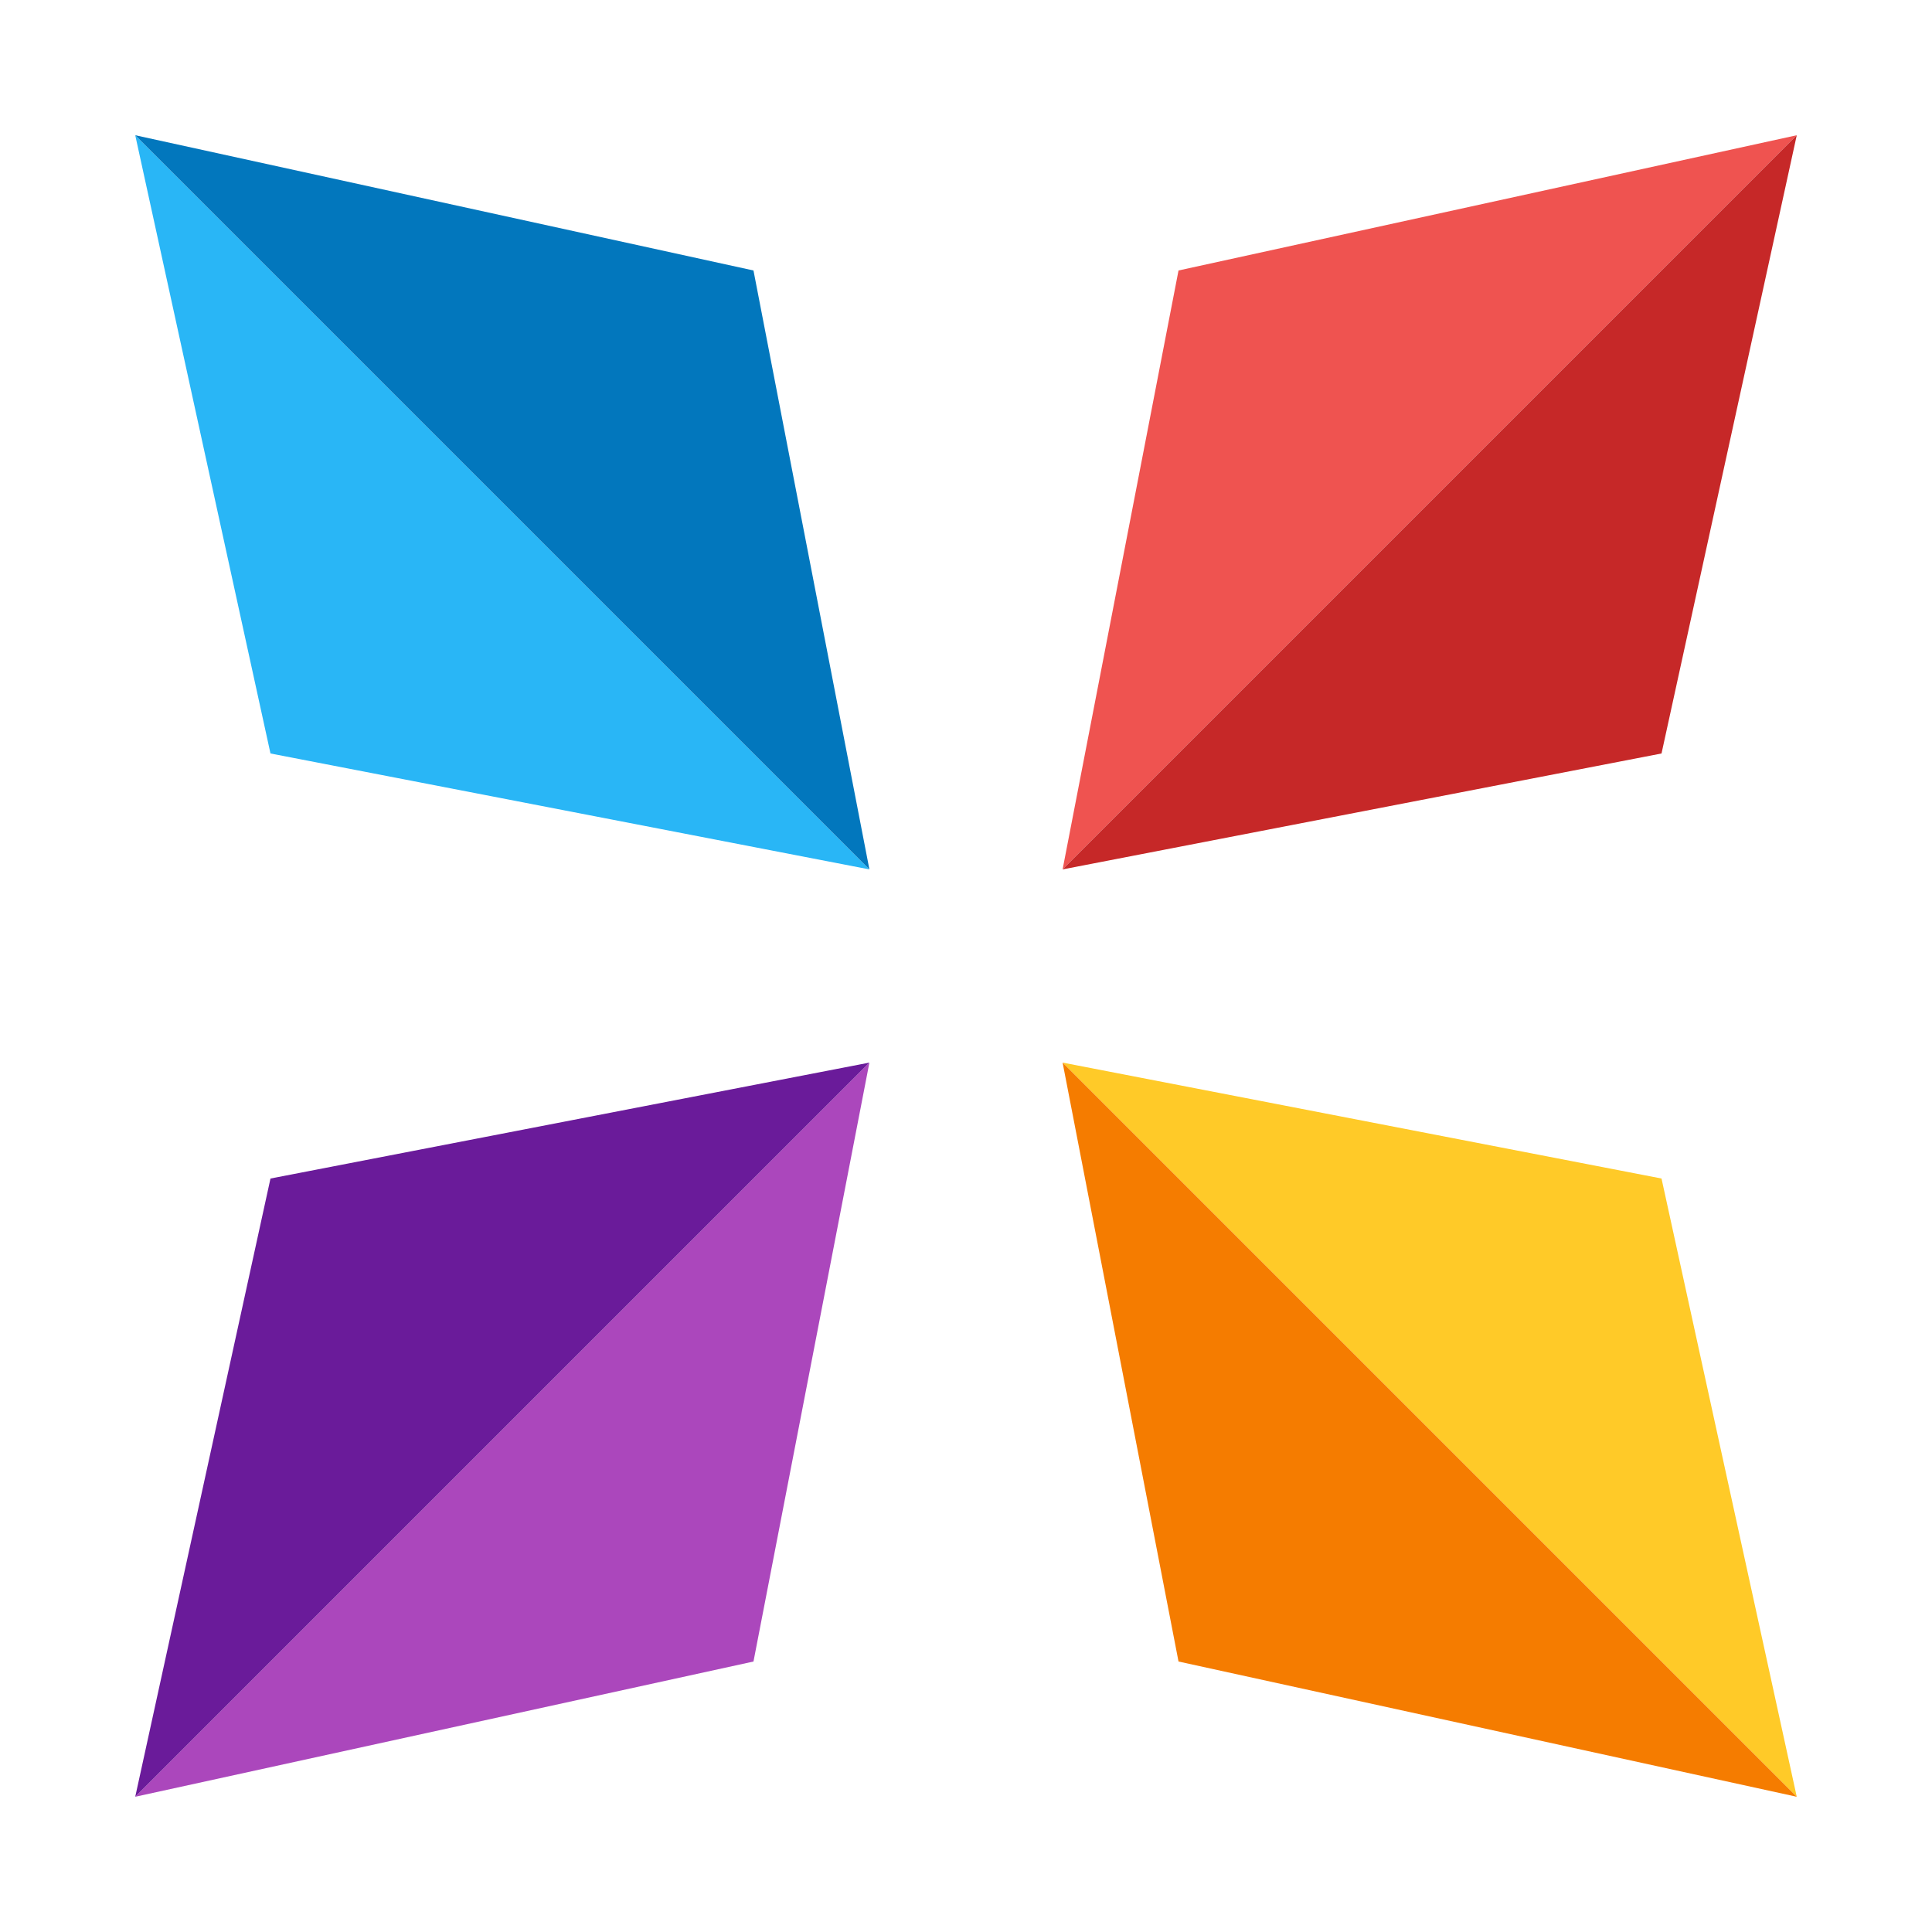
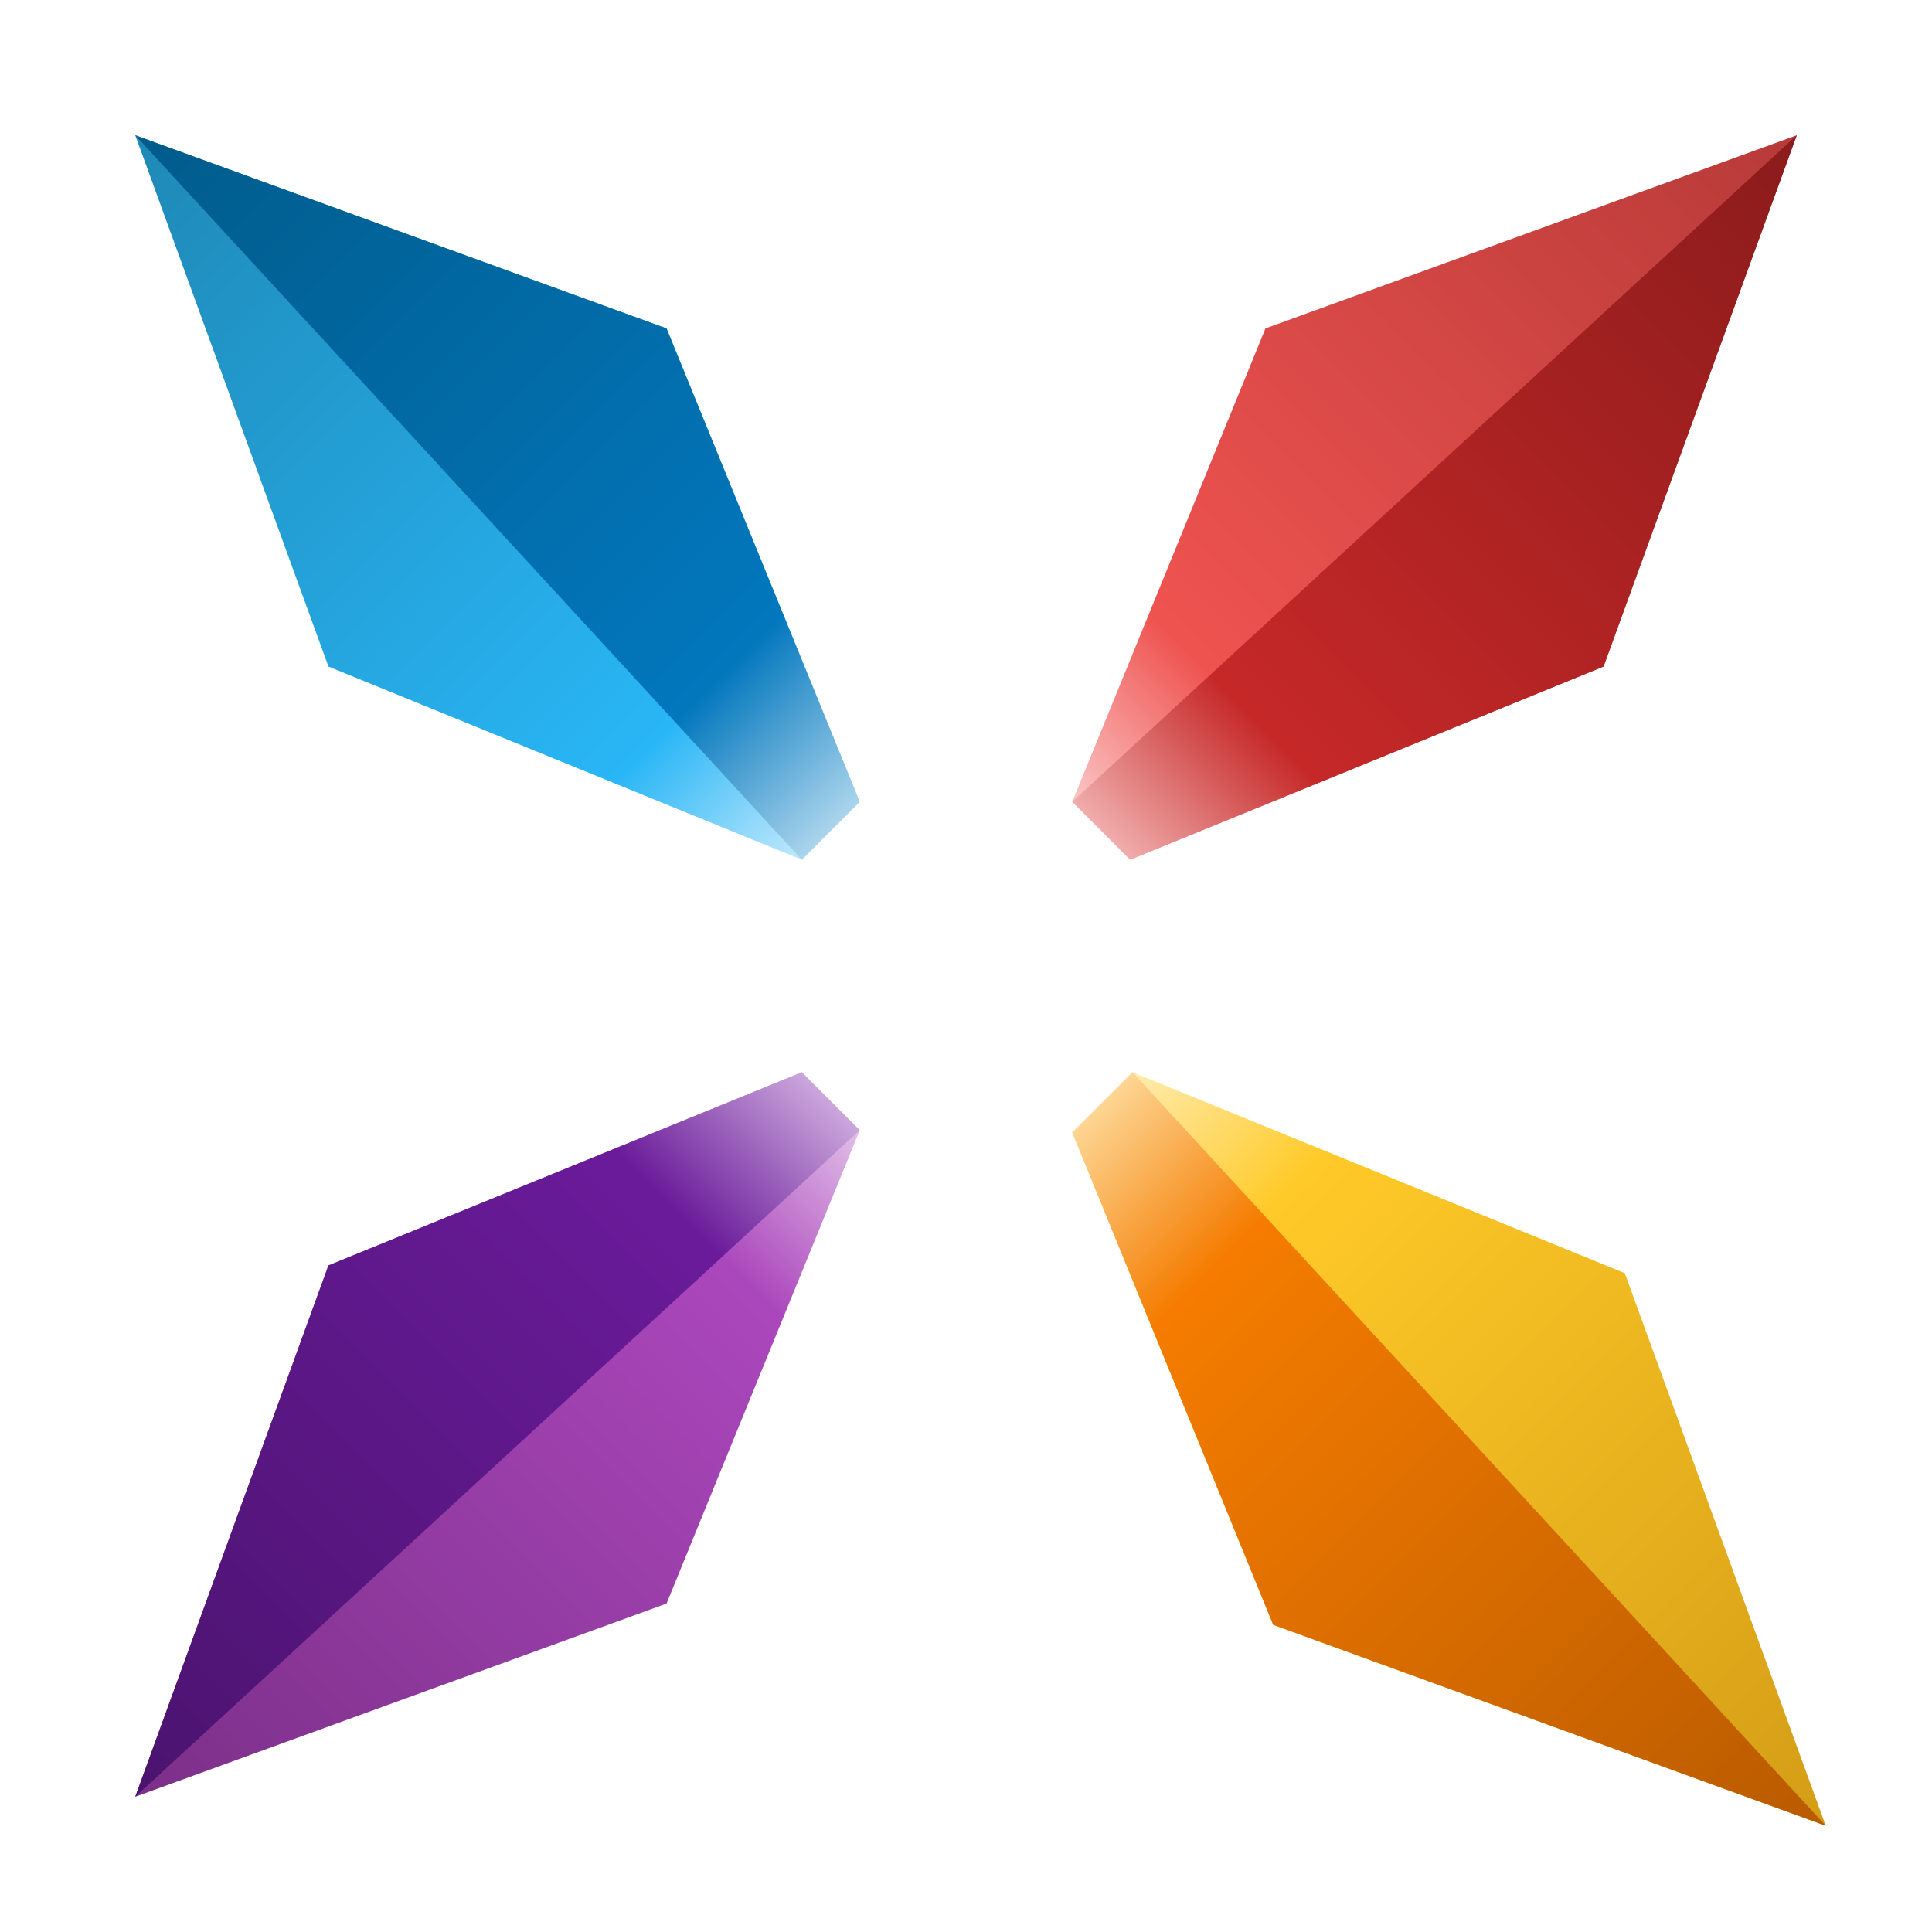
<svg xmlns="http://www.w3.org/2000/svg" width="512" height="512" viewBox="0 0 200 200">
  <defs>
-     <path id="kite-light" d="M 0 0 L 62 12 L 76 76 Z" />
-     <path id="kite-dark" d="M 0 0 L 76 76 L 12 62 Z" />
+     <path id="kite-light" d="M 6 0 L 55 20 L 75 75 L 20 55 L 0 6 Z" />
+     <path id="kite-dark" d="M 6 0 L 75 75 L 20 55 L 0 6 Z" />
+     <linearGradient id="blueLight" gradientUnits="userSpaceOnUse" x1="0" y1="0" x2="76" y2="76">
+       <stop offset="0" stop-color="#E3F4FD" />
+       <stop offset="0.22" stop-color="#29B6F6" />
+       <stop offset="1" stop-color="#1E88B5" />
+     </linearGradient>
+     <linearGradient id="blueDark" gradientUnits="userSpaceOnUse" x1="0" y1="0" x2="76" y2="76">
+       <stop offset="0" stop-color="#CFE9F7" />
+       <stop offset="0.22" stop-color="#0277BD" />
+       <stop offset="1" stop-color="#015B8A" />
+     </linearGradient>
+     <linearGradient id="purpleLight" gradientUnits="userSpaceOnUse" x1="0" y1="0" x2="76" y2="76">
+       <stop offset="0" stop-color="#EEDAF2" />
+       <stop offset="0.22" stop-color="#AB47BC" />
+       <stop offset="1" stop-color="#7B2F88" />
+     </linearGradient>
+     <linearGradient id="purpleDark" gradientUnits="userSpaceOnUse" x1="0" y1="0" x2="76" y2="76">
+       <stop offset="0" stop-color="#E0C5EA" />
+       <stop offset="0.22" stop-color="#6A1B9A" />
+       <stop offset="1" stop-color="#4A136E" />
+     </linearGradient>
+     <linearGradient id="redLight" gradientUnits="userSpaceOnUse" x1="0" y1="0" x2="76" y2="76">
+       <stop offset="0" stop-color="#FDE0DF" />
+       <stop offset="0.22" stop-color="#EF5350" />
+       <stop offset="1" stop-color="#B63A38" />
+     </linearGradient>
+     <linearGradient id="redDark" gradientUnits="userSpaceOnUse" x1="0" y1="0" x2="76" y2="76">
+       <stop offset="0" stop-color="#F9C9C8" />
+       <stop offset="0.22" stop-color="#C62828" />
+       <stop offset="1" stop-color="#8A1B1B" />
+     </linearGradient>
+     <linearGradient id="yellowLight" gradientUnits="userSpaceOnUse" x1="0" y1="0" x2="76" y2="76">
+       <stop offset="0" stop-color="#FFF3CD" />
+       <stop offset="0.22" stop-color="#FFCA28" />
+       <stop offset="1" stop-color="#D39C16" />
+     </linearGradient>
+     <linearGradient id="yellowDark" gradientUnits="userSpaceOnUse" x1="0" y1="0" x2="76" y2="76">
+       <stop offset="0" stop-color="#FFE9B3" />
+       <stop offset="0.22" stop-color="#F57C00" />
+       <stop offset="1" stop-color="#B85A00" />
+     </linearGradient>
  </defs>
  <g transform="translate(100 100)">
-     <g transform="translate(-10 -10) rotate(180)">
-       <use href="#kite-light" fill="#29B6F6" />
-       <use href="#kite-dark" fill="#0277BD" />
+     <g transform="translate(-11 -11) rotate(180)">
+       <use href="#kite-light" fill="url(#blueLight)" />
+       <use href="#kite-dark" fill="url(#blueDark)" />
    </g>
-     <g transform="translate(-10 10) rotate(90)">
-       <use href="#kite-light" fill="#AB47BC" />
-       <use href="#kite-dark" fill="#6A1B9A" />
+     <g transform="translate(-11 11) rotate(90)">
+       <use href="#kite-light" fill="url(#purpleLight)" />
+       <use href="#kite-dark" fill="url(#purpleDark)" />
    </g>
-     <g transform="translate(10 -10) rotate(-90)">
-       <use href="#kite-light" fill="#EF5350" />
-       <use href="#kite-dark" fill="#C62828" />
+     <g transform="translate(11 -11) rotate(-90)">
+       <use href="#kite-light" fill="url(#redLight)" />
+       <use href="#kite-dark" fill="url(#redDark)" />
    </g>
-     <g transform="translate(10 10) rotate(0)">
-       <use href="#kite-light" fill="#FFCA28" />
-       <use href="#kite-dark" fill="#F57C00" />
+     <g transform="translate(11 11) scale(1.04)">
+       <use href="#kite-light" fill="url(#yellowLight)" />
+       <use href="#kite-dark" fill="url(#yellowDark)" />
    </g>
  </g>
</svg>
